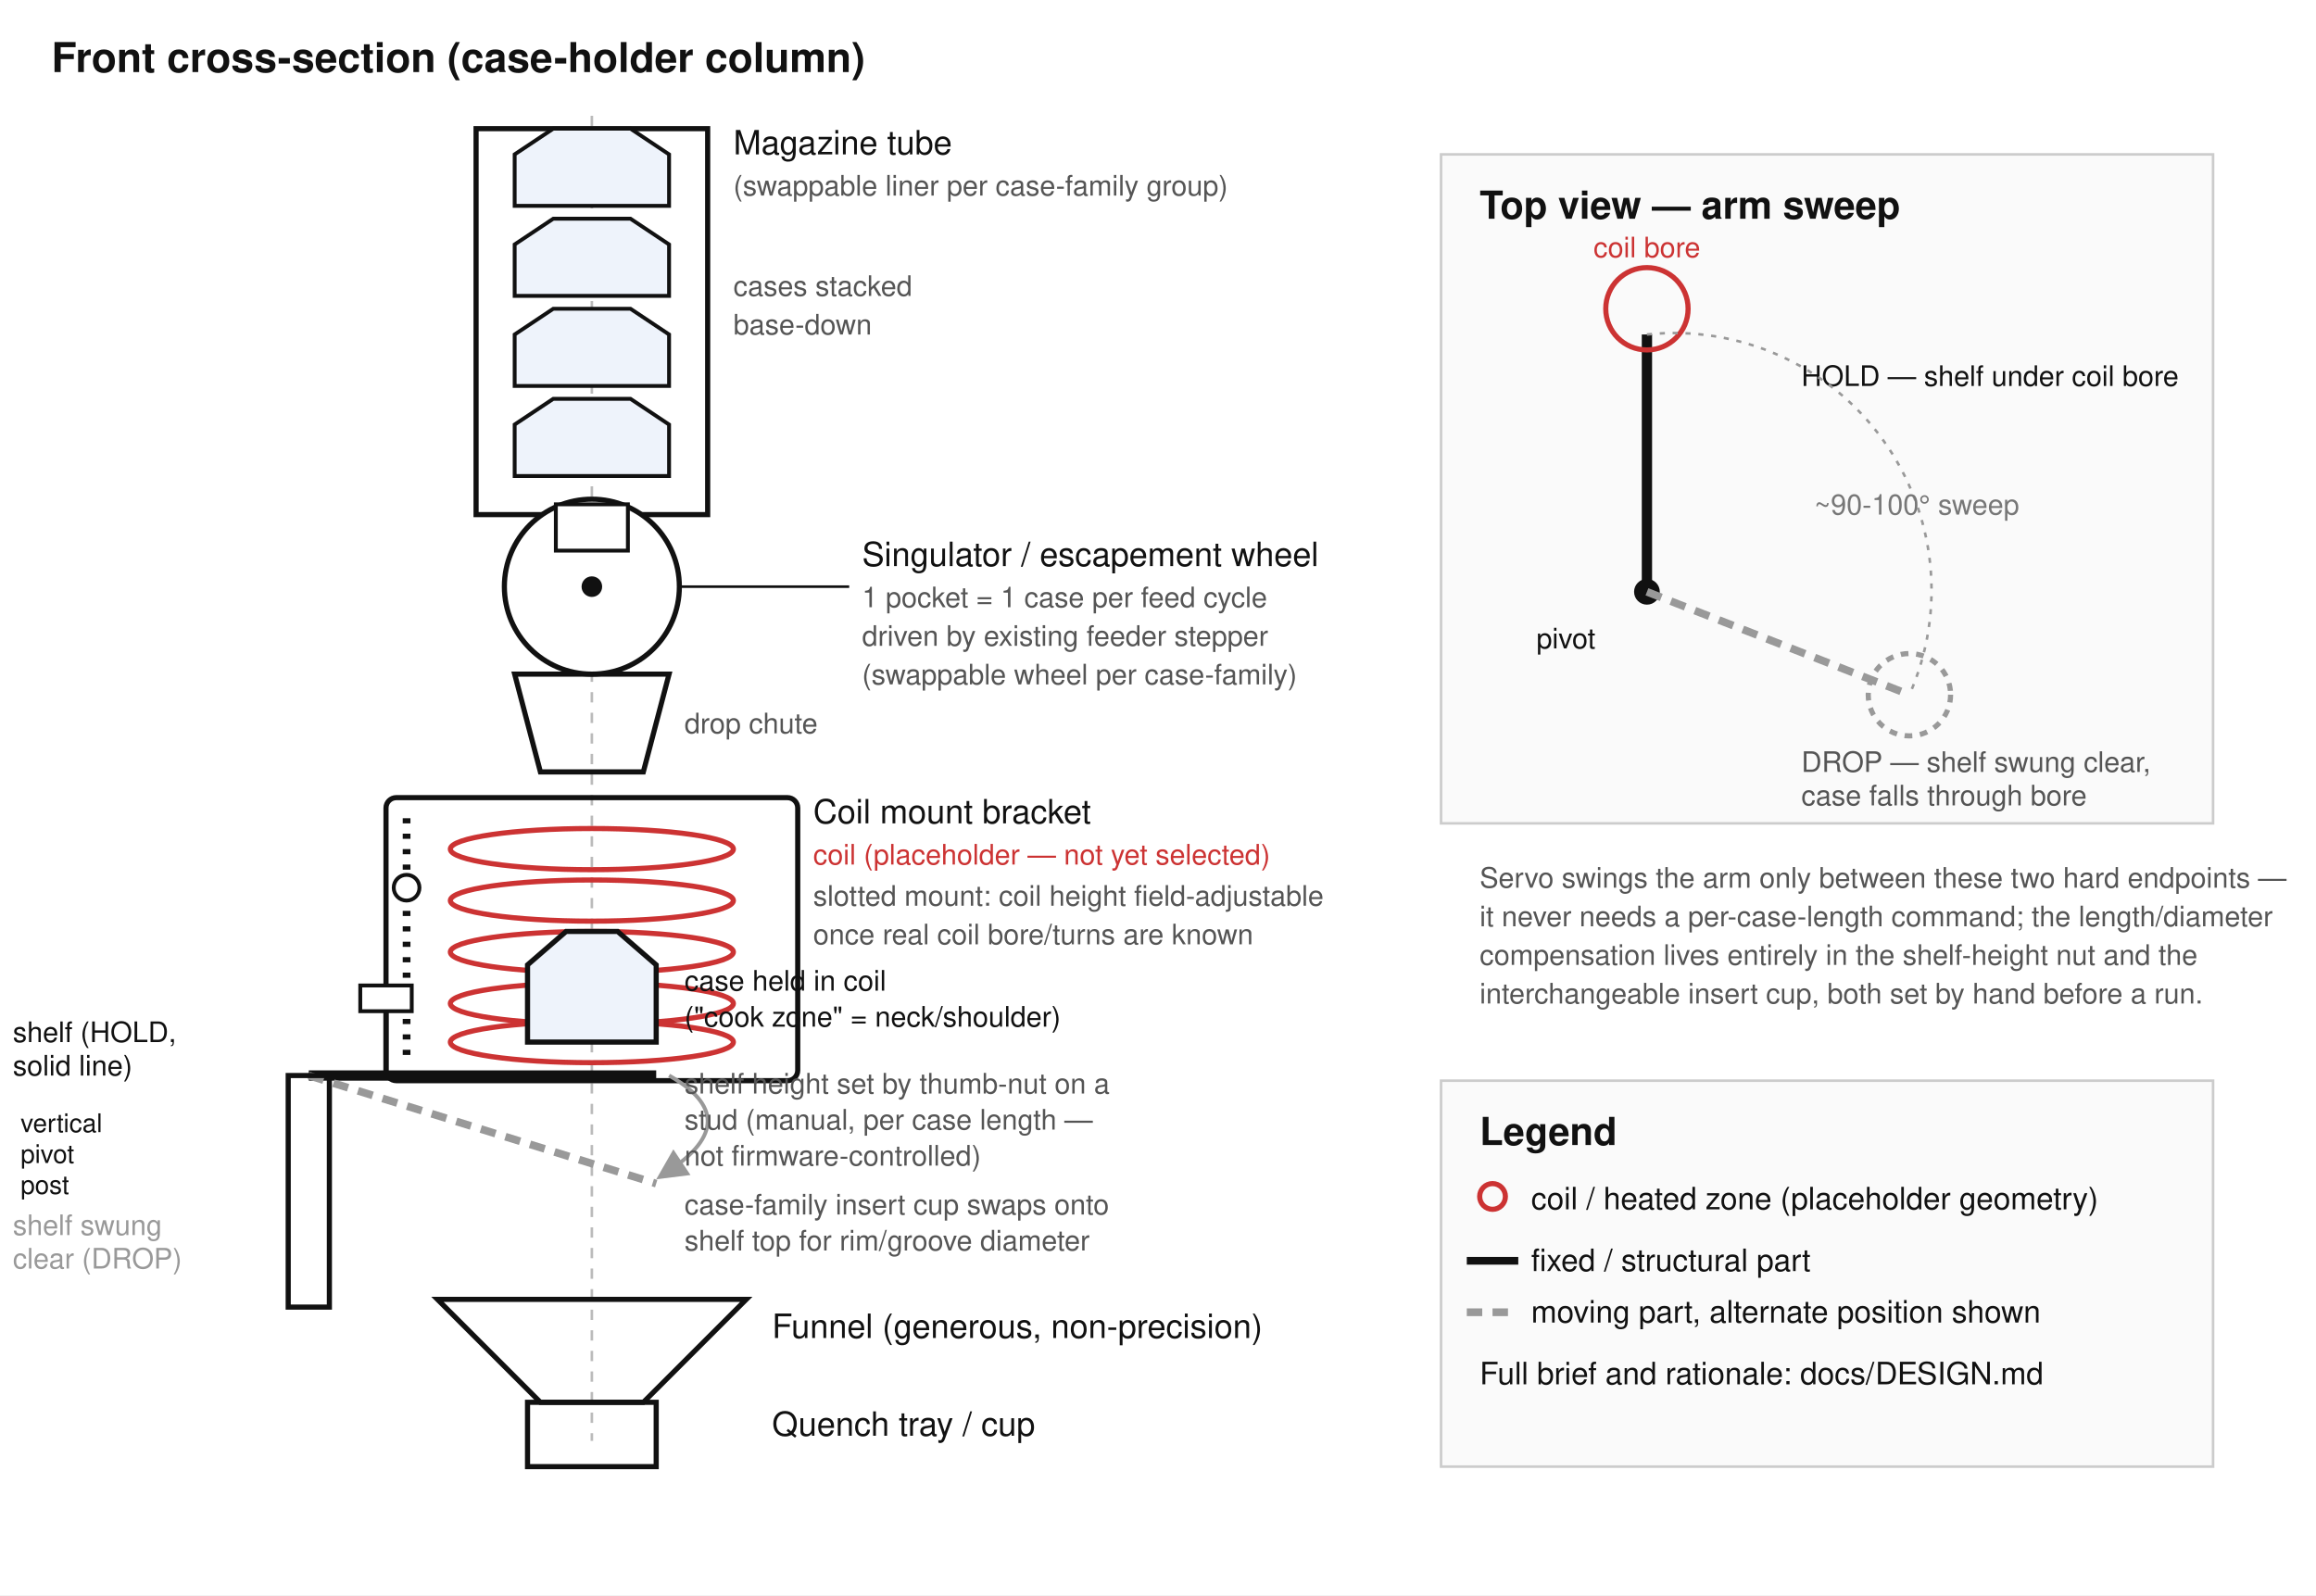
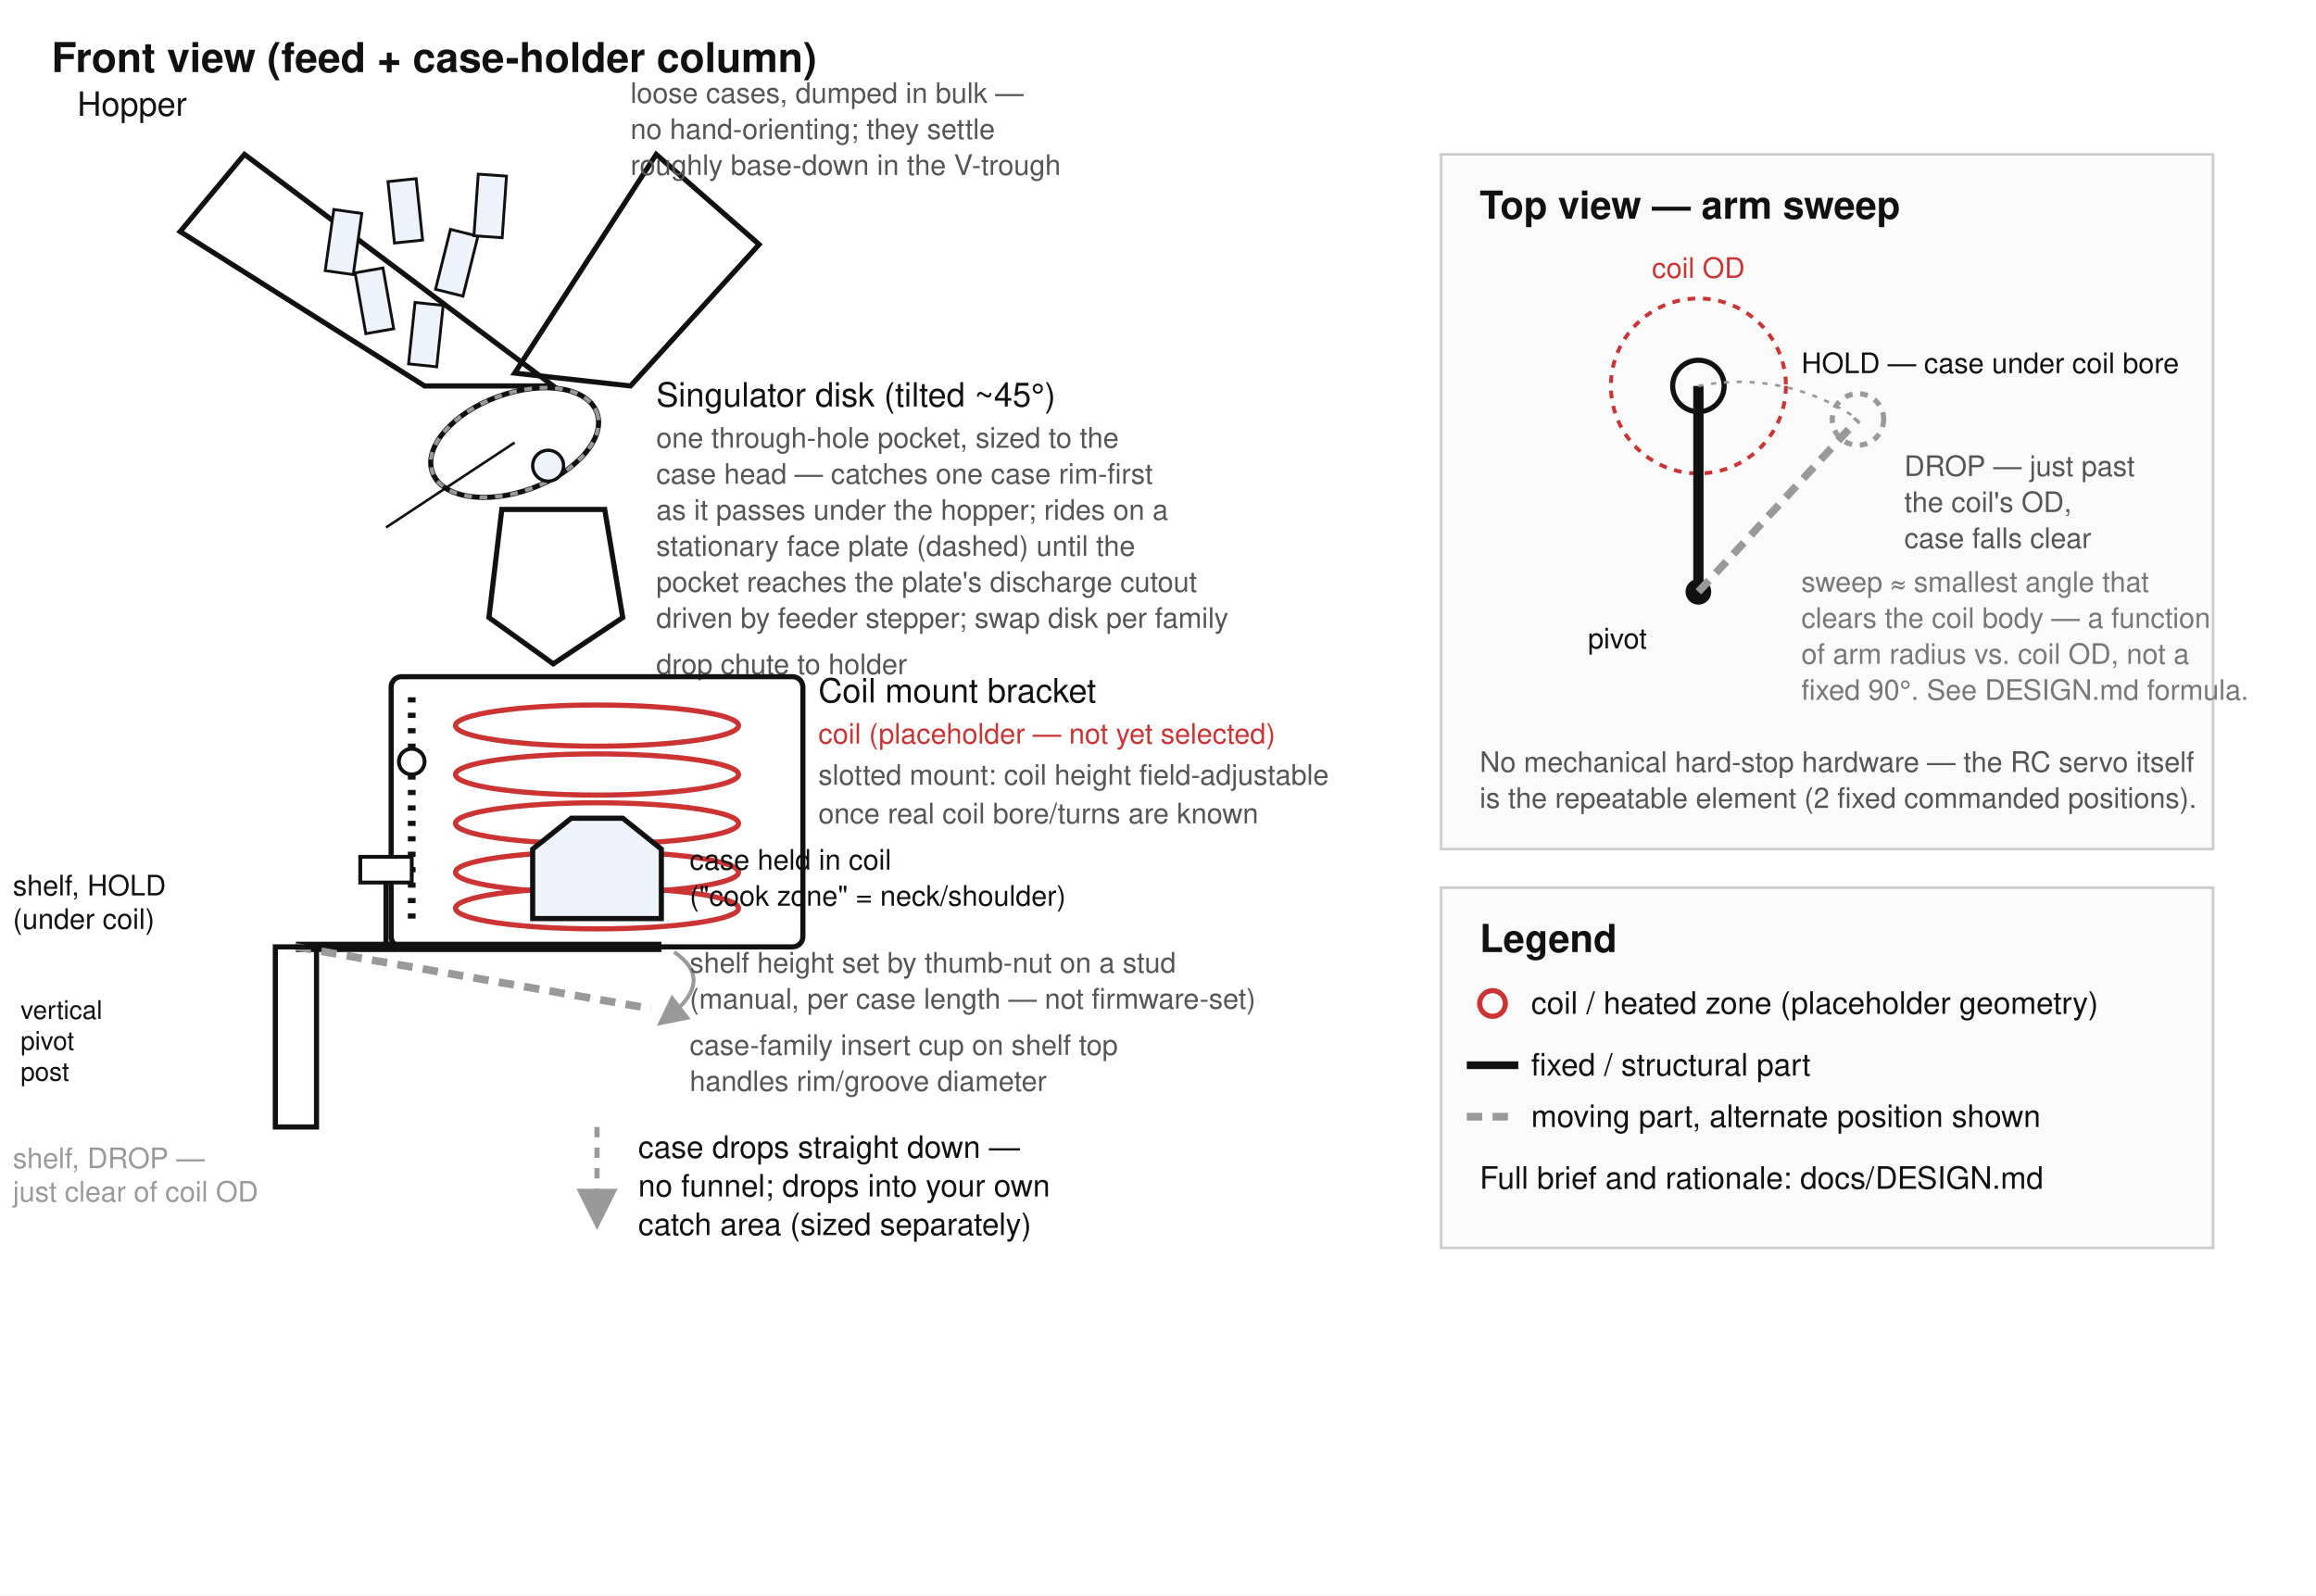
<svg xmlns="http://www.w3.org/2000/svg" viewBox="0 0 900 620" font-family="Helvetica, Arial, sans-serif">
  <rect x="0" y="0" width="900" height="620" fill="#ffffff" />
-   <text x="20" y="28" font-size="16" font-weight="bold" fill="#111">Front cross-section (case-holder column)</text>
-   <line x1="230" y1="45" x2="230" y2="560" stroke="#bbb" stroke-width="1" stroke-dasharray="4 4" />
-   <rect x="185" y="50" width="90" height="150" fill="none" stroke="#111" stroke-width="2" />
-   <text x="285" y="60" font-size="13" fill="#111">Magazine tube</text>
-   <text x="285" y="76" font-size="11" fill="#555">(swappable liner per case-family group)</text>
-   <g stroke="#111" stroke-width="1.5" fill="#eef3fb">
-     <path d="M200,185 L260,185 L260,165 L245,155 L215,155 L200,165 Z" />
-     <path d="M200,150 L260,150 L260,130 L245,120 L215,120 L200,130 Z" />
-     <path d="M200,115 L260,115 L260,95 L245,85 L215,85 L200,95 Z" />
-     <path d="M200,80 L260,80 L260,60 L245,50 L215,50 L200,60 Z" />
+   <text x="20" y="28" font-size="16" font-weight="bold" fill="#111">Front view (feed + case-holder column)</text>
+   <path d="M95,60 L215,150 L165,150 L70,90 Z" fill="none" stroke="#111" stroke-width="2" />
+   <path d="M255,60 L200,145 L245,150 L295,95 Z" fill="none" stroke="#111" stroke-width="2" />
+   <g stroke="#111" stroke-width="1.1" fill="#eef3fb">
+     <rect x="128" y="82" width="11" height="24" transform="rotate(8 133 94)" />
+     <rect x="152" y="70" width="11" height="24" transform="rotate(-6 157 82)" />
+     <rect x="172" y="90" width="11" height="24" transform="rotate(14 177 102)" />
+     <rect x="140" y="105" width="11" height="24" transform="rotate(-10 145 117)" />
+     <rect x="185" y="68" width="11" height="24" transform="rotate(4 190 80)" />
+     <rect x="160" y="118" width="11" height="24" transform="rotate(6 165 130)" />
  </g>
-   <text x="285" y="115" font-size="11" fill="#555">cases stacked</text>
-   <text x="285" y="130" font-size="11" fill="#555">base-down</text>
-   <circle cx="230" cy="228" r="34" fill="#fff" stroke="#111" stroke-width="2" />
-   <path d="M230,194 a34,34 0 0 1 0,68" fill="none" stroke="#111" stroke-width="1" />
-   <rect x="216" y="196" width="28" height="18" fill="#fff" stroke="#111" stroke-width="1.5" />
-   <circle cx="230" cy="228" r="4" fill="#111" />
-   <line x1="264" y1="228" x2="330" y2="228" stroke="#111" stroke-width="1" />
-   <text x="335" y="220" font-size="13" fill="#111">Singulator / escapement wheel</text>
-   <text x="335" y="236" font-size="11" fill="#555">1 pocket = 1 case per feed cycle</text>
-   <text x="335" y="251" font-size="11" fill="#555">driven by existing feeder stepper</text>
-   <text x="335" y="266" font-size="11" fill="#555">(swappable wheel per case-family)</text>
-   <path d="M200,262 L260,262 L250,300 L210,300 Z" fill="none" stroke="#111" stroke-width="2" />
-   <text x="266" y="285" font-size="11" fill="#555">drop chute</text>
-   <rect x="150" y="310" width="160" height="110" fill="none" stroke="#111" stroke-width="2" rx="4" />
+   <text x="30" y="45" font-size="13" fill="#111">Hopper</text>
+   <text x="245" y="40" font-size="11" fill="#555">loose cases, dumped in bulk —</text>
+   <text x="245" y="54" font-size="11" fill="#555">no hand-orienting; they settle</text>
+   <text x="245" y="68" font-size="11" fill="#555">roughly base-down in the V-trough</text>
+   <ellipse cx="200" cy="172" rx="34" ry="19" fill="#fff" stroke="#111" stroke-width="2" transform="rotate(-20 200 172)" />
+   <ellipse cx="200" cy="172" rx="34" ry="19" fill="none" stroke="#999" stroke-width="1.5" stroke-dasharray="3 3" transform="rotate(-20 200 172)" />
+   <circle cx="213" cy="181" r="6" fill="#eef3fb" stroke="#111" stroke-width="1.3" />
+   <line x1="200" y1="172" x2="150" y2="205" stroke="#111" stroke-width="1" />
+   <text x="255" y="158" font-size="13" fill="#111">Singulator disk (tilted ~45°)</text>
+   <text x="255" y="174" font-size="11" fill="#555">one through-hole pocket, sized to the</text>
+   <text x="255" y="188" font-size="11" fill="#555">case head — catches one case rim-first</text>
+   <text x="255" y="202" font-size="11" fill="#555">as it passes under the hopper; rides on a</text>
+   <text x="255" y="216" font-size="11" fill="#555">stationary face plate (dashed) until the</text>
+   <text x="255" y="230" font-size="11" fill="#555">pocket reaches the plate's discharge cutout</text>
+   <text x="255" y="244" font-size="11" fill="#555">driven by feeder stepper; swap disk per family</text>
+   <path d="M195,198 L235,198 L242,240 L215,258 L190,240 Z" fill="none" stroke="#111" stroke-width="2" />
+   <text x="255" y="262" font-size="11" fill="#555">drop chute to holder</text>
+   <rect x="152" y="263" width="160" height="105" fill="none" stroke="#111" stroke-width="2" rx="4" />
  <g stroke="#c33" stroke-width="2" fill="none">
-     <ellipse cx="230" cy="330" rx="55" ry="8" />
-     <ellipse cx="230" cy="350" rx="55" ry="8" />
-     <ellipse cx="230" cy="370" rx="55" ry="8" />
-     <ellipse cx="230" cy="390" rx="55" ry="8" />
-     <ellipse cx="230" cy="405" rx="55" ry="8" />
+     <ellipse cx="232" cy="282" rx="55" ry="8" />
+     <ellipse cx="232" cy="301" rx="55" ry="8" />
+     <ellipse cx="232" cy="320" rx="55" ry="8" />
+     <ellipse cx="232" cy="339" rx="55" ry="8" />
+     <ellipse cx="232" cy="353" rx="55" ry="8" />
  </g>
-   <text x="316" y="320" font-size="13" fill="#111">Coil mount bracket</text>
-   <text x="316" y="336" font-size="11" fill="#c33">coil (placeholder — not yet selected)</text>
-   <line x1="158" y1="318" x2="158" y2="412" stroke="#111" stroke-width="3" stroke-dasharray="2 4" />
-   <circle cx="158" cy="345" r="5" fill="#fff" stroke="#111" stroke-width="1.5" />
-   <text x="316" y="352" font-size="11" fill="#555">slotted mount: coil height field-adjustable</text>
-   <text x="316" y="367" font-size="11" fill="#555">once real coil bore/turns are known</text>
-   <path d="M205,405 L255,405 L255,375 L240,362 L220,362 L205,375 Z" fill="#eef3fb" stroke="#111" stroke-width="2" />
-   <text x="266" y="385" font-size="11" fill="#111">case held in coil</text>
-   <text x="266" y="399" font-size="11" fill="#111">("cook zone" = neck/shoulder)</text>
-   <line x1="120" y1="418" x2="255" y2="418" stroke="#111" stroke-width="4" />
-   <line x1="120" y1="418" x2="255" y2="460" stroke="#999" stroke-width="3" stroke-dasharray="6 4" />
-   <path d="M260,418 Q290,435 260,455" fill="none" stroke="#999" stroke-width="1.5" marker-end="url(#arrow)" />
-   <text x="5" y="405" font-size="11" fill="#111">shelf (HOLD,</text>
-   <text x="5" y="418" font-size="11" fill="#111">solid line)</text>
-   <text x="5" y="480" font-size="11" fill="#999">shelf swung</text>
-   <text x="5" y="493" font-size="11" fill="#999">clear (DROP)</text>
-   <rect x="112" y="418" width="16" height="90" fill="none" stroke="#111" stroke-width="2" />
-   <text x="8" y="440" font-size="10" fill="#111">vertical</text>
-   <text x="8" y="452" font-size="10" fill="#111">pivot</text>
-   <text x="8" y="464" font-size="10" fill="#111">post</text>
-   <line x1="150" y1="418" x2="150" y2="392" stroke="#111" stroke-width="2" />
-   <rect x="140" y="383" width="20" height="10" fill="#fff" stroke="#111" stroke-width="1.5" />
-   <text x="266" y="425" font-size="11" fill="#555">shelf height set by thumb-nut on a</text>
-   <text x="266" y="439" font-size="11" fill="#555">stud (manual, per case length —</text>
-   <text x="266" y="453" font-size="11" fill="#555">not firmware-controlled)</text>
-   <text x="266" y="472" font-size="11" fill="#555">case-family insert cup swaps onto</text>
-   <text x="266" y="486" font-size="11" fill="#555">shelf top for rim/groove diameter</text>
-   <path d="M170,505 L290,505 L250,545 L210,545 Z" fill="none" stroke="#111" stroke-width="2" />
-   <rect x="205" y="545" width="50" height="25" fill="none" stroke="#111" stroke-width="2" />
-   <text x="300" y="520" font-size="13" fill="#111">Funnel (generous, non-precision)</text>
-   <text x="300" y="558" font-size="13" fill="#111">Quench tray / cup</text>
+   <text x="318" y="273" font-size="13" fill="#111">Coil mount bracket</text>
+   <text x="318" y="289" font-size="11" fill="#c33">coil (placeholder — not yet selected)</text>
+   <line x1="160" y1="271" x2="160" y2="360" stroke="#111" stroke-width="3" stroke-dasharray="2 4" />
+   <circle cx="160" cy="296" r="5" fill="#fff" stroke="#111" stroke-width="1.5" />
+   <text x="318" y="305" font-size="11" fill="#555">slotted mount: coil height field-adjustable</text>
+   <text x="318" y="320" font-size="11" fill="#555">once real coil bore/turns are known</text>
+   <path d="M207,357 L257,357 L257,330 L242,318 L222,318 L207,330 Z" fill="#eef3fb" stroke="#111" stroke-width="2" />
+   <text x="268" y="338" font-size="11" fill="#111">case held in coil</text>
+   <text x="268" y="352" font-size="11" fill="#111">("cook zone" = neck/shoulder)</text>
+   <line x1="115" y1="368" x2="257" y2="368" stroke="#111" stroke-width="4" />
+   <line x1="115" y1="368" x2="253" y2="392" stroke="#999" stroke-width="3" stroke-dasharray="6 4" />
+   <path d="M262,370 Q278,381 260,395" fill="none" stroke="#999" stroke-width="1.5" marker-end="url(#arrow)" />
+   <text x="5" y="348" font-size="11" fill="#111">shelf, HOLD</text>
+   <text x="5" y="361" font-size="11" fill="#111">(under coil)</text>
+   <text x="5" y="454" font-size="11" fill="#999">shelf, DROP —</text>
+   <text x="5" y="467" font-size="11" fill="#999">just clear of coil OD</text>
+   <rect x="107" y="368" width="16" height="70" fill="none" stroke="#111" stroke-width="2" />
+   <text x="8" y="396" font-size="10" fill="#111">vertical</text>
+   <text x="8" y="408" font-size="10" fill="#111">pivot</text>
+   <text x="8" y="420" font-size="10" fill="#111">post</text>
+   <line x1="150" y1="368" x2="150" y2="342" stroke="#111" stroke-width="2" />
+   <rect x="140" y="333" width="20" height="10" fill="#fff" stroke="#111" stroke-width="1.5" />
+   <text x="268" y="378" font-size="11" fill="#555">shelf height set by thumb-nut on a stud</text>
+   <text x="268" y="392" font-size="11" fill="#555">(manual, per case length — not firmware-set)</text>
+   <text x="268" y="410" font-size="11" fill="#555">case-family insert cup on shelf top</text>
+   <text x="268" y="424" font-size="11" fill="#555">handles rim/groove diameter</text>
+   <path d="M232,438 L232,470" stroke="#999" stroke-width="2" stroke-dasharray="4 4" marker-end="url(#arrow)" />
+   <text x="248" y="450" font-size="12" fill="#111">case drops straight down —</text>
+   <text x="248" y="465" font-size="12" fill="#111">no funnel; drops into your own</text>
+   <text x="248" y="480" font-size="12" fill="#111">catch area (sized separately)</text>
  <defs>
    <marker id="arrow" markerWidth="8" markerHeight="8" refX="4" refY="4" orient="auto">
      <path d="M0,0 L8,4 L0,8 Z" fill="#999" />
    </marker>
  </defs>
-   <rect x="560" y="60" width="300" height="260" fill="#fafafa" stroke="#ccc" stroke-width="1" />
+   <rect x="560" y="60" width="300" height="270" fill="#fafafa" stroke="#ccc" stroke-width="1" />
  <text x="575" y="85" font-size="15" font-weight="bold" fill="#111">Top view — arm sweep</text>
-   <circle cx="640" cy="230" r="5" fill="#111" />
-   <text x="620" y="252" font-size="11" fill="#111" text-anchor="end">pivot</text>
-   <line x1="640" y1="230" x2="640" y2="130" stroke="#111" stroke-width="4" />
-   <circle cx="640" cy="120" r="16" fill="none" stroke="#c33" stroke-width="2" />
-   <text x="640" y="100" font-size="11" fill="#c33" text-anchor="middle">coil bore</text>
-   <text x="700" y="150" font-size="11" fill="#111">HOLD — shelf under coil bore</text>
-   <line x1="640" y1="230" x2="742" y2="270" stroke="#999" stroke-width="3" stroke-dasharray="6 4" />
-   <circle cx="742" cy="270" r="16" fill="none" stroke="#999" stroke-width="2" stroke-dasharray="3 3" />
-   <text x="700" y="300" font-size="11" fill="#555">DROP — shelf swung clear,</text>
-   <text x="700" y="313" font-size="11" fill="#555">case falls through bore</text>
-   <path d="M640,130 A100,100 0 0 1 742,270" fill="none" stroke="#999" stroke-width="1" stroke-dasharray="2 3" />
-   <text x="705" y="200" font-size="11" fill="#777">~90-100° sweep</text>
-   <text x="575" y="345" font-size="11" fill="#555">Servo swings the arm only between these two hard endpoints —</text>
-   <text x="575" y="360" font-size="11" fill="#555">it never needs a per-case-length command; the length/diameter</text>
-   <text x="575" y="375" font-size="11" fill="#555">compensation lives entirely in the shelf-height nut and the</text>
-   <text x="575" y="390" font-size="11" fill="#555">interchangeable insert cup, both set by hand before a run.</text>
-   <rect x="560" y="420" width="300" height="150" fill="#fafafa" stroke="#ccc" stroke-width="1" />
-   <text x="575" y="445" font-size="15" font-weight="bold" fill="#111">Legend</text>
-   <circle cx="580" cy="465" r="5" fill="#c33" fill-opacity="0" stroke="#c33" stroke-width="2" />
-   <text x="595" y="470" font-size="12" fill="#111">coil / heated zone (placeholder geometry)</text>
-   <line x1="570" y1="490" x2="590" y2="490" stroke="#111" stroke-width="3" />
-   <text x="595" y="494" font-size="12" fill="#111">fixed / structural part</text>
-   <line x1="570" y1="510" x2="590" y2="510" stroke="#999" stroke-width="3" stroke-dasharray="6 4" />
-   <text x="595" y="514" font-size="12" fill="#111">moving part, alternate position shown</text>
-   <text x="575" y="538" font-size="12" fill="#111">Full brief and rationale: docs/DESIGN.md</text>
+   <circle cx="660" cy="230" r="5" fill="#111" />
+   <text x="640" y="252" font-size="11" fill="#111" text-anchor="end">pivot</text>
+   <circle cx="660" cy="150" r="34" fill="none" stroke="#c33" stroke-width="1.5" stroke-dasharray="3 3" />
+   <text x="660" y="108" font-size="11" fill="#c33" text-anchor="middle">coil OD</text>
+   <line x1="660" y1="230" x2="660" y2="150" stroke="#111" stroke-width="4" />
+   <circle cx="660" cy="150" r="10" fill="none" stroke="#111" stroke-width="2" />
+   <text x="700" y="145" font-size="11" fill="#111">HOLD — case under coil bore</text>
+   <line x1="660" y1="230" x2="722" y2="163" stroke="#999" stroke-width="3" stroke-dasharray="6 4" />
+   <circle cx="722" cy="163" r="10" fill="none" stroke="#999" stroke-width="2" stroke-dasharray="3 3" />
+   <text x="740" y="185" font-size="11" fill="#555">DROP — just past</text>
+   <text x="740" y="199" font-size="11" fill="#555">the coil's OD,</text>
+   <text x="740" y="213" font-size="11" fill="#555">case falls clear</text>
+   <path d="M660,150 A80,80 0 0 1 722,163" fill="none" stroke="#999" stroke-width="1" stroke-dasharray="2 3" />
+   <text x="700" y="230" font-size="11" fill="#777">sweep ≈ smallest angle that</text>
+   <text x="700" y="244" font-size="11" fill="#777">clears the coil body — a function</text>
+   <text x="700" y="258" font-size="11" fill="#777">of arm radius vs. coil OD, not a</text>
+   <text x="700" y="272" font-size="11" fill="#777">fixed 90°. See DESIGN.md formula.</text>
+   <text x="575" y="300" font-size="11" fill="#555">No mechanical hard-stop hardware — the RC servo itself</text>
+   <text x="575" y="314" font-size="11" fill="#555">is the repeatable element (2 fixed commanded positions).</text>
+   <rect x="560" y="345" width="300" height="140" fill="#fafafa" stroke="#ccc" stroke-width="1" />
+   <text x="575" y="370" font-size="15" font-weight="bold" fill="#111">Legend</text>
+   <circle cx="580" cy="390" r="5" fill="none" stroke="#c33" stroke-width="2" />
+   <text x="595" y="394" font-size="12" fill="#111">coil / heated zone (placeholder geometry)</text>
+   <line x1="570" y1="414" x2="590" y2="414" stroke="#111" stroke-width="3" />
+   <text x="595" y="418" font-size="12" fill="#111">fixed / structural part</text>
+   <line x1="570" y1="434" x2="590" y2="434" stroke="#999" stroke-width="3" stroke-dasharray="6 4" />
+   <text x="595" y="438" font-size="12" fill="#111">moving part, alternate position shown</text>
+   <text x="575" y="462" font-size="12" fill="#111">Full brief and rationale: docs/DESIGN.md</text>
</svg>
